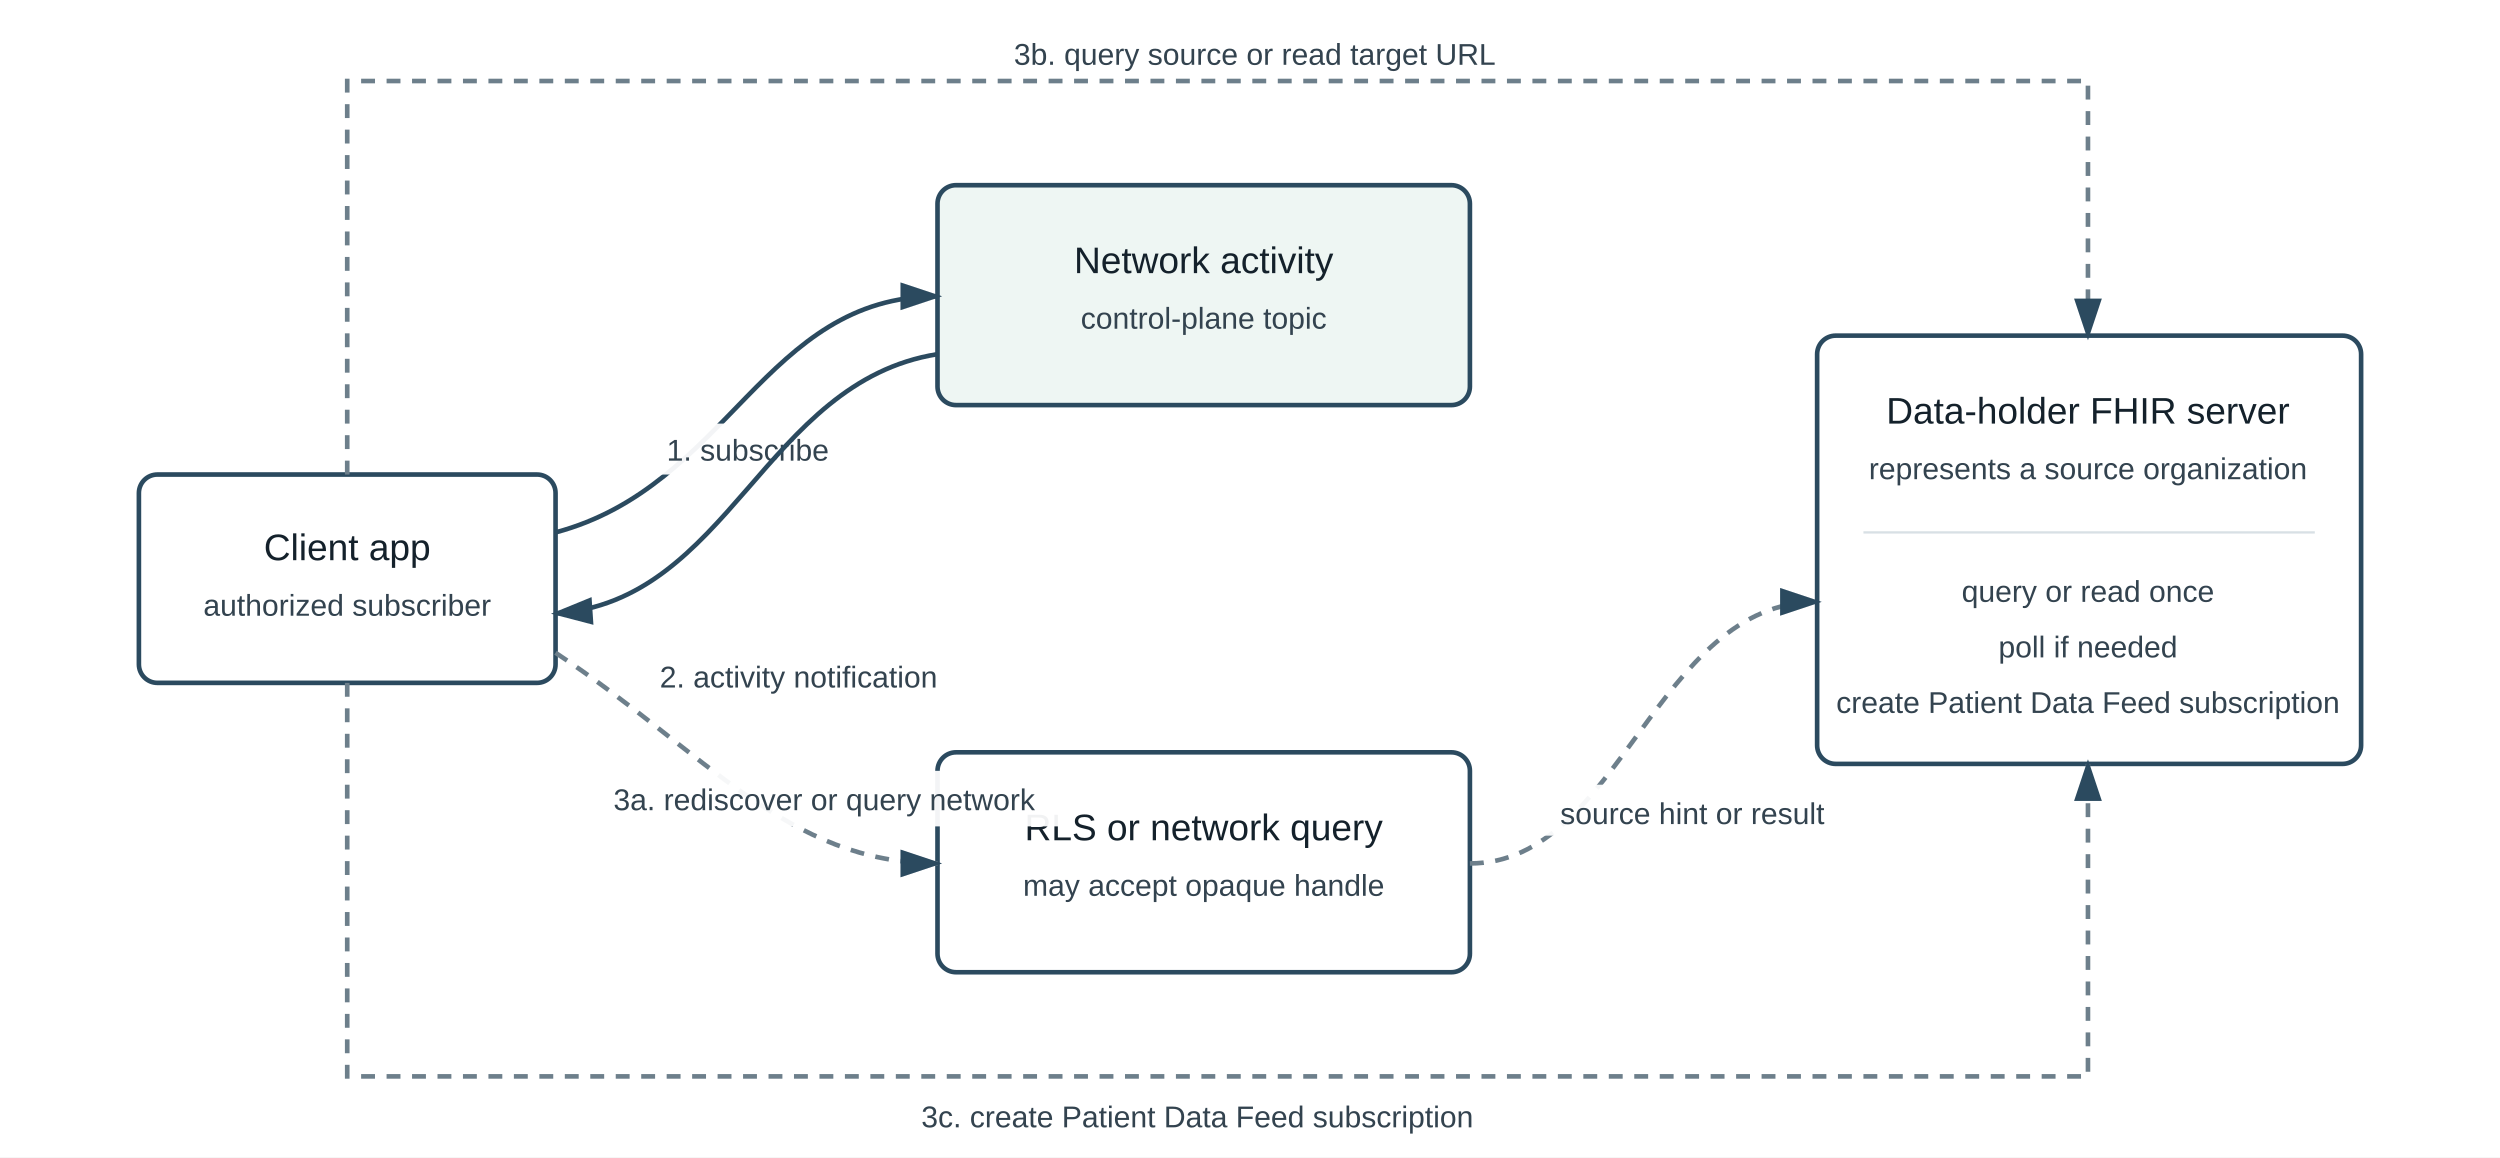
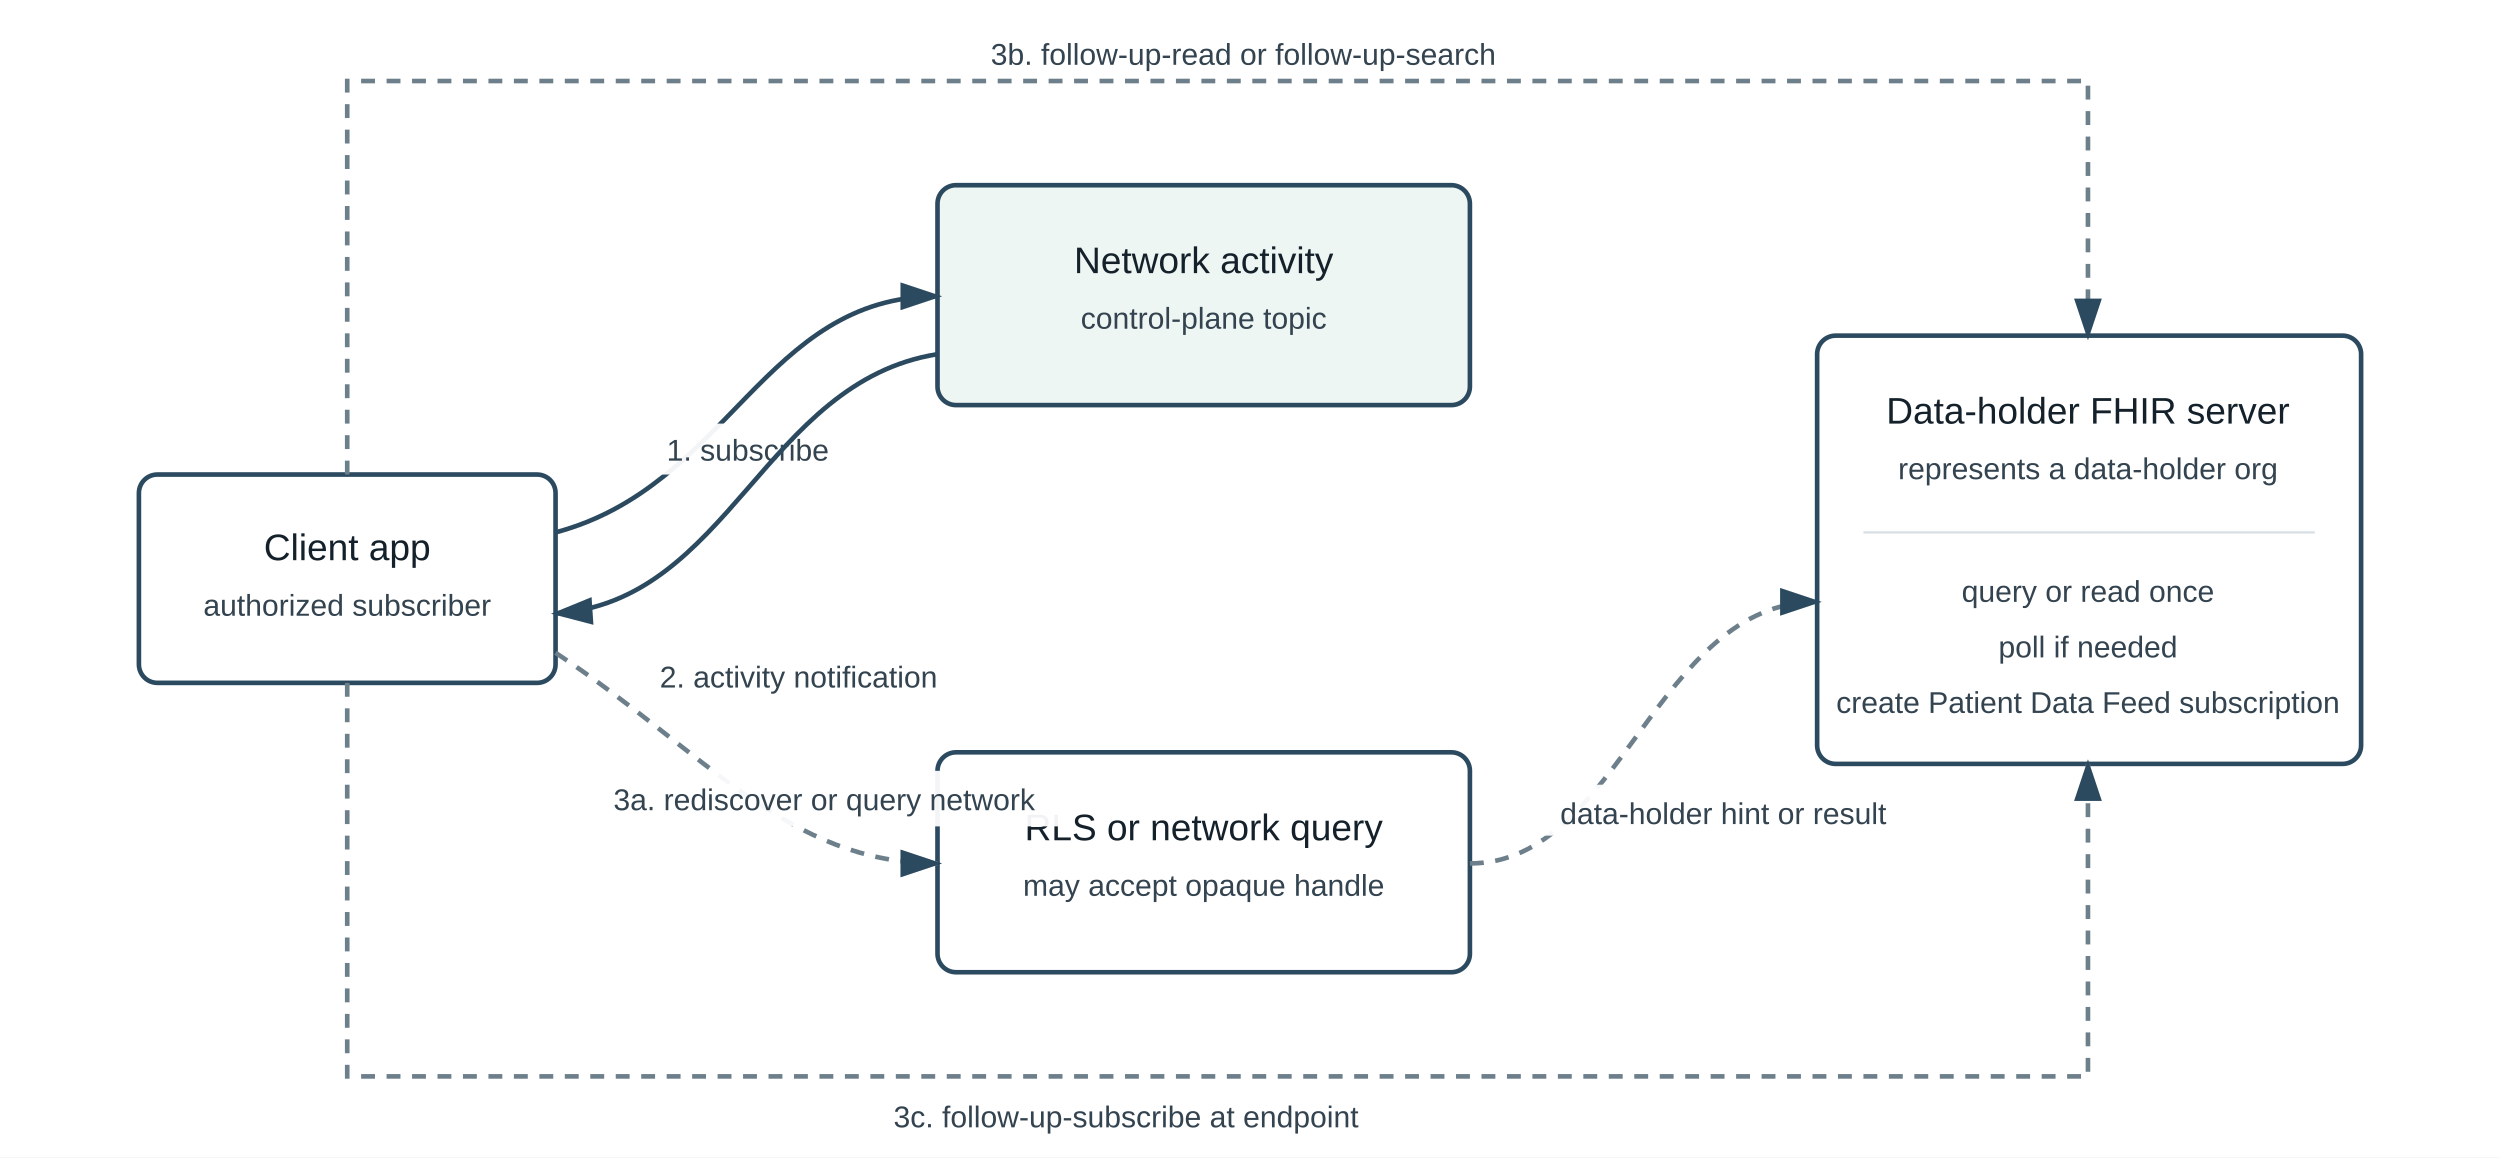
<svg xmlns="http://www.w3.org/2000/svg" width="1080" height="500" viewBox="0 0 1080 500" role="img" aria-labelledby="title desc">
  <defs>
    <marker id="arrow" markerWidth="10" markerHeight="10" refX="8" refY="3" orient="auto" markerUnits="strokeWidth">
      <path d="M0,0 L0,6 L9,3 z" fill="#2b4a5f" />
    </marker>
    <style>
      .box { fill: #ffffff; stroke: #2b4a5f; stroke-width: 2; rx: 8; }
      .soft { fill: #eef6f3; stroke: #2b4a5f; stroke-width: 2; rx: 8; }
      .label { font-family: Arial, sans-serif; font-size: 16px; fill: #14212b; }
      .small { font-family: Arial, sans-serif; font-size: 13px; fill: #33434f; }
      .tag-bg { fill: #ffffff; opacity: 0.94; }
      .line { stroke: #2b4a5f; stroke-width: 2; fill: none; marker-end: url(#arrow); }
      .dash { stroke: #6d7f8b; stroke-width: 2; fill: none; stroke-dasharray: 6 5; marker-end: url(#arrow); }
      .divider { stroke: #d8e0e5; stroke-width: 1; }
    </style>
  </defs>
  <rect width="1080" height="500" fill="#ffffff" />
  <rect x="60" y="205" width="180" height="90" class="box" />
  <text x="150" y="242" text-anchor="middle" class="label">Client app</text>
  <text x="150" y="266" text-anchor="middle" class="small">authorized subscriber</text>
  <rect x="405" y="80" width="230" height="95" class="soft" />
  <text x="520" y="118" text-anchor="middle" class="label">Network activity</text>
  <text x="520" y="142" text-anchor="middle" class="small">control-plane topic</text>
  <rect x="405" y="325" width="230" height="95" class="box" />
  <text x="520" y="363" text-anchor="middle" class="label">RLS or network query</text>
  <text x="520" y="387" text-anchor="middle" class="small">may accept opaque handle</text>
  <rect x="785" y="145" width="235" height="185" class="box" />
  <text x="902" y="183" text-anchor="middle" class="label">Data-holder FHIR server</text>
-   <text x="902" y="207" text-anchor="middle" class="small">represents a source organization</text>
+   <text x="902" y="207" text-anchor="middle" class="small">represents a data-holder org</text>
  <line x1="805" y1="230" x2="1000" y2="230" class="divider" />
  <text x="902" y="260" text-anchor="middle" class="small">query or read once</text>
  <text x="902" y="284" text-anchor="middle" class="small">poll if needed</text>
  <text x="902" y="308" text-anchor="middle" class="small">create Patient Data Feed subscription</text>
  <path d="M240 230 C315 210 330 128 405 128" class="line" />
  <rect x="278" y="183" width="92" height="22" class="tag-bg" />
  <text x="288" y="199" class="small">1. subscribe</text>
  <path d="M405 153 C330 165 315 260 240 265" class="line" />
  <rect x="276" y="281" width="152" height="22" class="tag-bg" />
  <text x="285" y="297" class="small">2. activity notification</text>
  <path d="M240 282 C305 325 340 373 405 373" class="dash" />
  <rect x="256" y="333" width="205" height="24" class="tag-bg" />
  <text x="265" y="350" class="small">3a. rediscover or query network</text>
  <path d="M635 373 C700 373 715 260 785 260" class="dash" />
  <rect x="666" y="339" width="142" height="22" class="tag-bg" />
-   <text x="674" y="356" class="small">source hint or result</text>
+   <text x="674" y="356" class="small">data-holder hint or result</text>
  <path d="M150 205 V35 H902 V145" class="dash" />
-   <rect x="430" y="11" width="248" height="22" class="tag-bg" />
-   <text x="438" y="28" class="small">3b. query source or read target URL</text>
+   <rect x="420" y="11" width="280" height="22" class="tag-bg" />
+   <text x="428" y="28" class="small">3b. follow-up-read or follow-up-search</text>
  <path d="M150 295 V465 H902 V330" class="dash" />
-   <rect x="390" y="470" width="280" height="22" class="tag-bg" />
-   <text x="398" y="487" class="small">3c. create Patient Data Feed subscription</text>
+   <rect x="378" y="470" width="304" height="22" class="tag-bg" />
+   <text x="386" y="487" class="small">3c. follow-up-subscribe at endpoint</text>
</svg>
